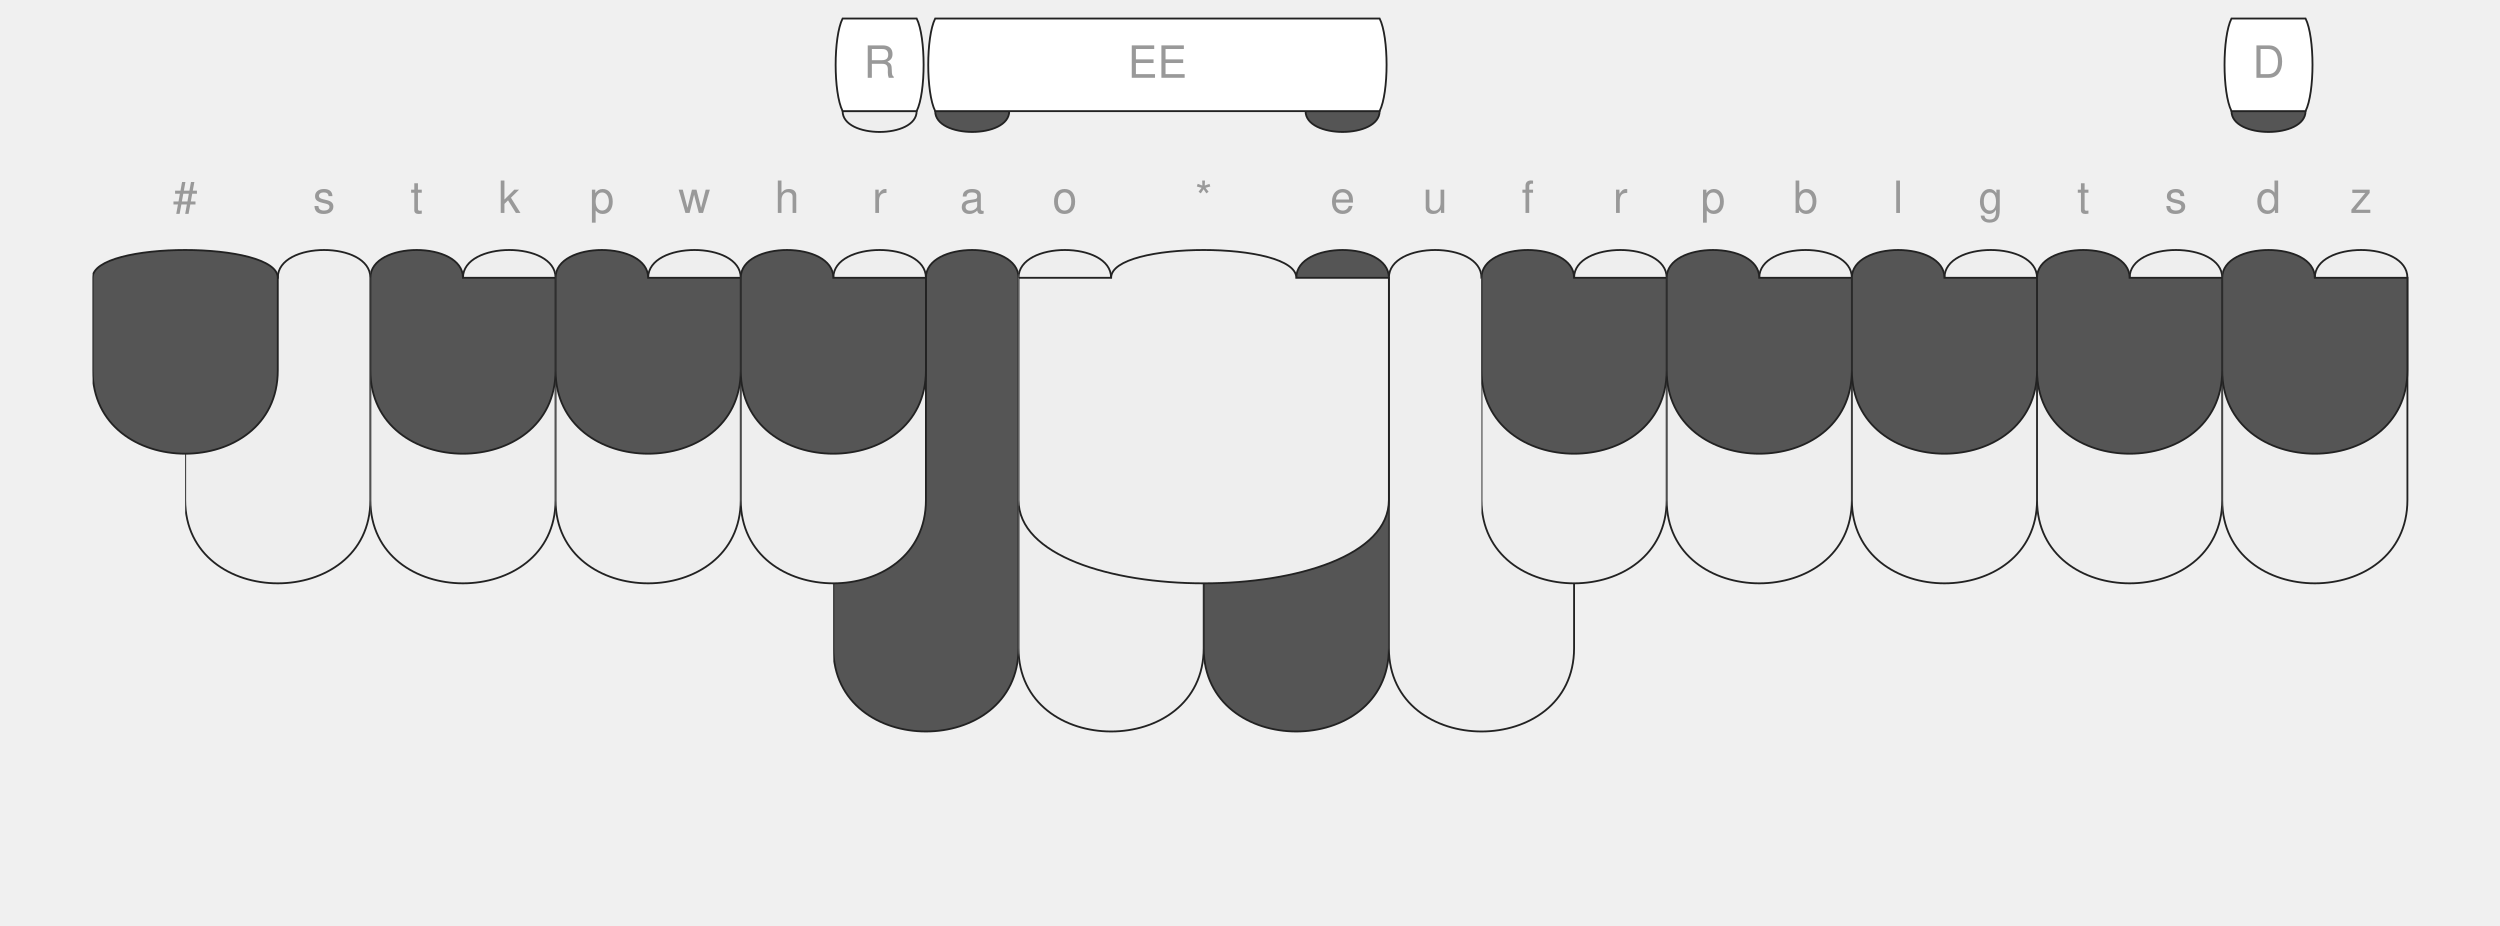
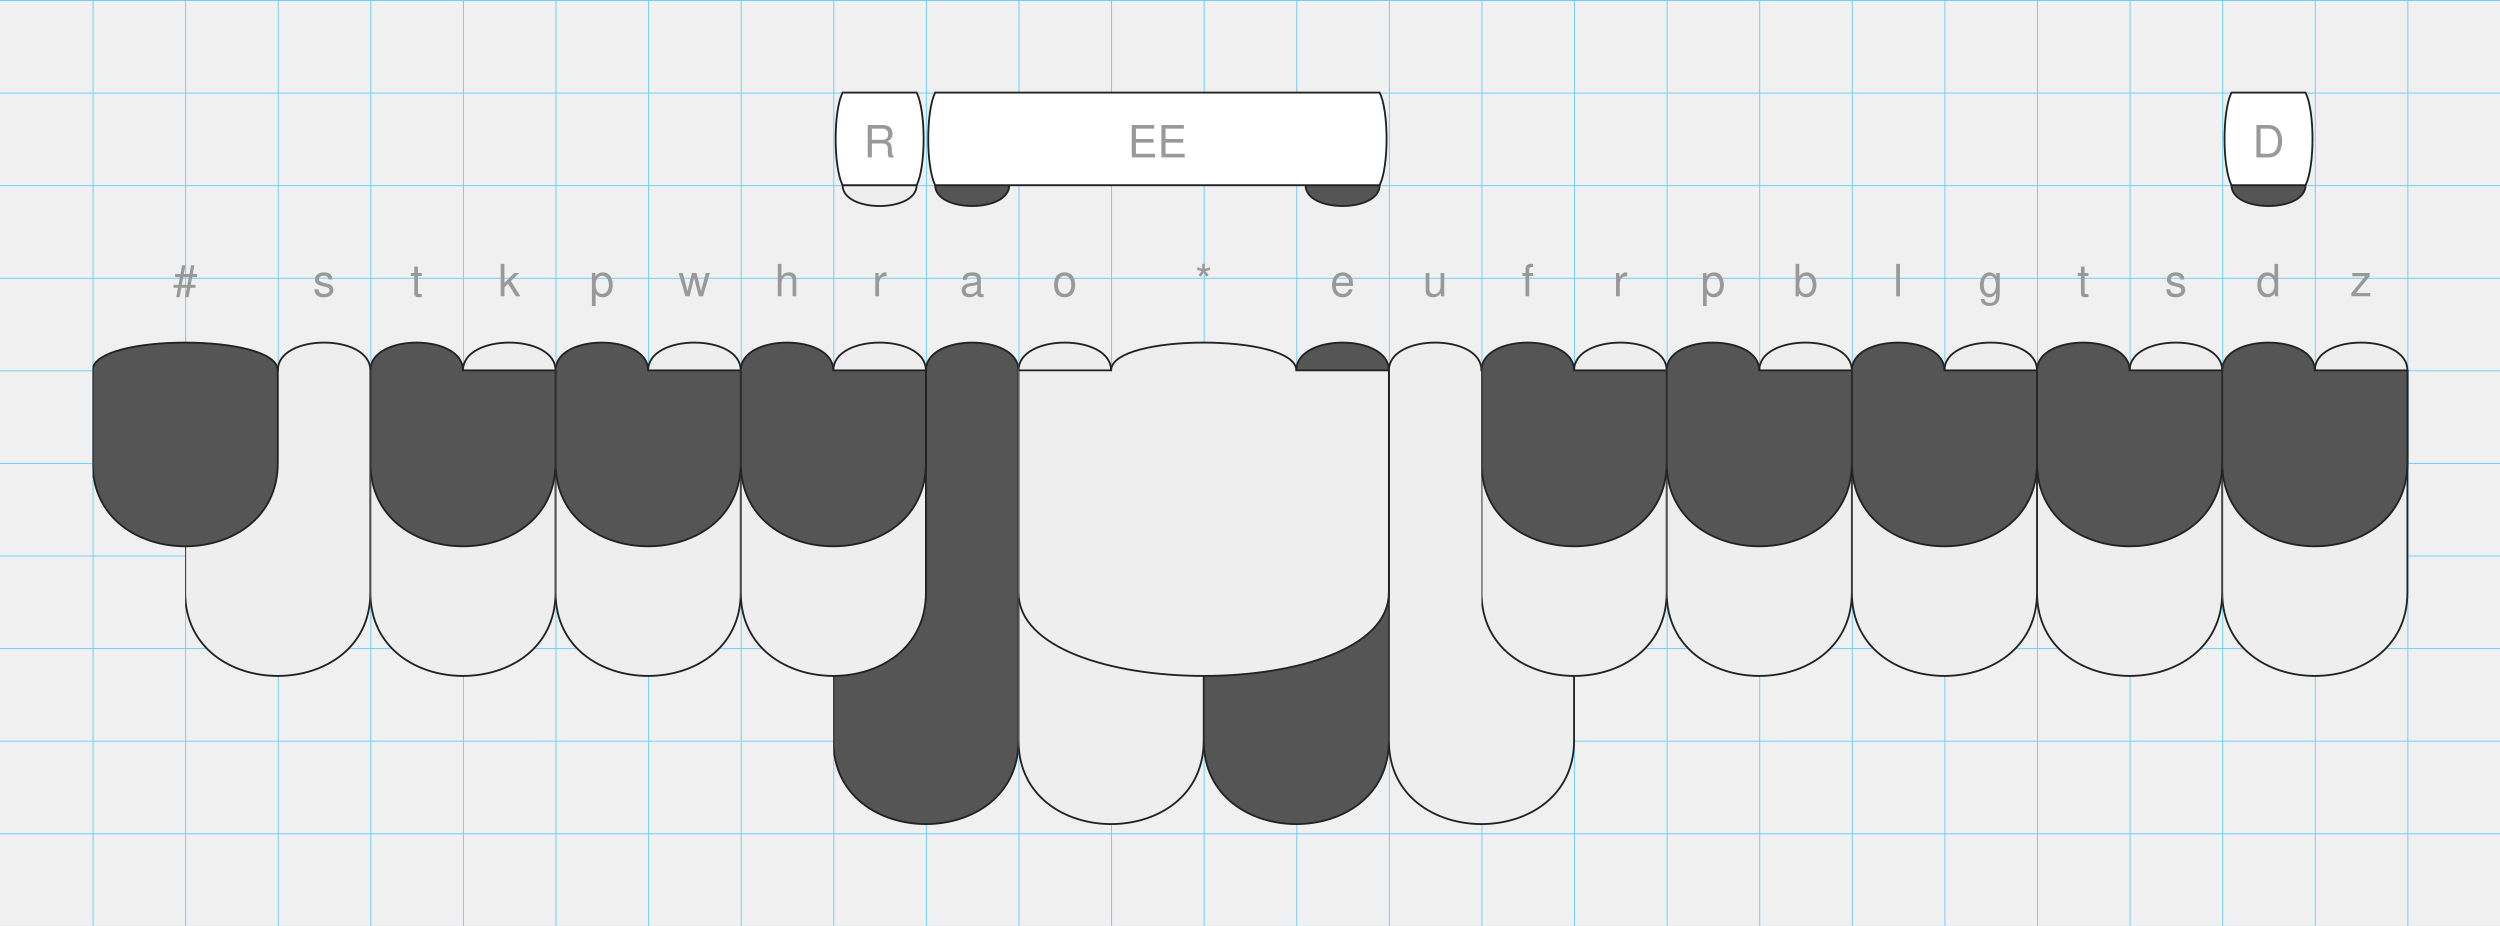
<svg xmlns="http://www.w3.org/2000/svg" xmlns:xlink="http://www.w3.org/1999/xlink" version="1.1" baseProfile="full" viewBox="0 0 1350 500">
  <style type="text/css">
-     .stroked {
+     .rule-line {
+   stroke-width: 1;
+   stroke: #66CCFF;
+ }
+ 
+ .stroked {
  stroke-width: 1;
  stroke: #222;
}

.darkFill {
  fill: #555;
}

.lightFill {
  fill: #eee;
}

.whiteFill {
  fill: #fff;
}

.buttonLabel {
  text-anchor: middle;
  text-transform: capitalize;
  font-family: Helvetica, Arial, sans-serif;
  font-size: 24px;
  fill: #999;
}

svg {
  /* border: 1px dotted white; */
}

  </style>
+   <symbol id="vertical-rule">
+     <path d="M0 0 V 10000" />
+   </symbol>
+   <use xlink:href="#vertical-rule" transform="translate(50)" class="rule-line" />
+   <use xlink:href="#vertical-rule" transform="translate(100)" class="rule-line" />
+   <use xlink:href="#vertical-rule" transform="translate(150)" class="rule-line" />
+   <use xlink:href="#vertical-rule" transform="translate(200)" class="rule-line" />
+   <use xlink:href="#vertical-rule" transform="translate(250)" class="rule-line" />
+   <use xlink:href="#vertical-rule" transform="translate(300)" class="rule-line" />
+   <use xlink:href="#vertical-rule" transform="translate(350)" class="rule-line" />
+   <use xlink:href="#vertical-rule" transform="translate(400)" class="rule-line" />
+   <use xlink:href="#vertical-rule" transform="translate(450)" class="rule-line" />
+   <use xlink:href="#vertical-rule" transform="translate(500)" class="rule-line" />
+   <use xlink:href="#vertical-rule" transform="translate(550)" class="rule-line" />
+   <use xlink:href="#vertical-rule" transform="translate(600)" class="rule-line" />
+   <use xlink:href="#vertical-rule" transform="translate(650)" class="rule-line" />
+   <use xlink:href="#vertical-rule" transform="translate(700)" class="rule-line" />
+   <use xlink:href="#vertical-rule" transform="translate(750)" class="rule-line" />
+   <use xlink:href="#vertical-rule" transform="translate(800)" class="rule-line" />
+   <use xlink:href="#vertical-rule" transform="translate(850)" class="rule-line" />
+   <use xlink:href="#vertical-rule" transform="translate(900)" class="rule-line" />
+   <use xlink:href="#vertical-rule" transform="translate(950)" class="rule-line" />
+   <use xlink:href="#vertical-rule" transform="translate(1000)" class="rule-line" />
+   <use xlink:href="#vertical-rule" transform="translate(1050)" class="rule-line" />
+   <use xlink:href="#vertical-rule" transform="translate(1100)" class="rule-line" />
+   <use xlink:href="#vertical-rule" transform="translate(1150)" class="rule-line" />
+   <use xlink:href="#vertical-rule" transform="translate(1200)" class="rule-line" />
+   <use xlink:href="#vertical-rule" transform="translate(1250)" class="rule-line" />
+   <use xlink:href="#vertical-rule" transform="translate(1300)" class="rule-line" />
+   <symbol id="horizontal-rule">
+     <path d="M0 0 H 10000" />
+   </symbol>
+   <use xlink:href="#horizontal-rule" transform="translate(0 0)" class="rule-line" />
+   <use xlink:href="#horizontal-rule" transform="translate(0 50)" class="rule-line" />
+   <use xlink:href="#horizontal-rule" transform="translate(0 100)" class="rule-line" />
+   <use xlink:href="#horizontal-rule" transform="translate(0 150)" class="rule-line" />
+   <use xlink:href="#horizontal-rule" transform="translate(0 200)" class="rule-line" />
+   <use xlink:href="#horizontal-rule" transform="translate(0 250)" class="rule-line" />
+   <use xlink:href="#horizontal-rule" transform="translate(0 300)" class="rule-line" />
+   <use xlink:href="#horizontal-rule" transform="translate(0 350)" class="rule-line" />
+   <use xlink:href="#horizontal-rule" transform="translate(0 400)" class="rule-line" />
+   <use xlink:href="#horizontal-rule" transform="translate(0 450)" class="rule-line" />
+   <use xlink:href="#horizontal-rule" transform="translate(0 500)" class="rule-line" />
  <symbol id="topRowPath">
    <path d="M 0.0 100 C 0.0 80.0 50.0 80.0 50.0 100 L 100.0 100 L 100.0 150 C 100.0 210.0 0.0 210.0 0.0 150 z" />
  </symbol>
  <symbol id="bottomRowPath">
    <path d="M 0.0 100 L 50.0 100 C 50.0 80.0 100.0 80.0 100.0 100 L 100.0 220 C 100.0 280.0 0.0 280.0 0.0 220 z" />
  </symbol>
  <symbol id="thumbFirstPath">
    <path d="M 0.0 100 L 50.0 100 C 50.0 80.0 100.0 80.0 100.0 100 L 100.0 300 C 100.0 360.0 0.0 360.0 0.0 300 z" />
  </symbol>
  <symbol id="thumbSecondPath">
    <path d="M 0.0 100 C 0.0 80.0 50.0 80.0 50.0 100 L 100.0 100 L 100.0 300 C 100.0 360.0 0.0 360.0 0.0 300 z" />
  </symbol>
  <symbol id="starKeyPath">
    <path d="M 0.0 100 L 50.0 100 C 50.0 80.0 150.0 80.0 150.0 100 L 200.0 100 L 200.0 220 C 200.0 280.0 0.0 280.0 0.0 220 z" />
  </symbol>
  <symbol id="numberKeyPath">
    <path d="M 0.0 100 C 0.0 80.0 100.0 80.0 100.0 100 L 100.0 150 C 100.0 210.0 0.0 210.0 0.0 150 z" />
  </symbol>
  <symbol id="matcher-width-1">
    <path d="M 5.0 100 L 45.0 100 C 45.0 115.0 5.0 115.0 5.0 100 z" />
  </symbol>
  <symbol id="matcher-width-2">
    <path d="M 5.0 100 L 95.0 100 C 95.0 115.0 5.0 115.0 5.0 100 z" />
  </symbol>
  <symbol id="span-width-1">
    <path d="M 5.0 100 L 45.0 100 C 50.0 110 50.0 140 45.0 150 L 5.0 150 C  0 140 0 110 5.0 100 z" />
  </symbol>
  <symbol id="span-width-2">
    <path d="M 5.0 100 L 95.0 100 C 100.0 110 100.0 140 95.0 150 L 5.0 150 C  0 140 0 110 5.0 100 z" />
  </symbol>
  <symbol id="span-width-3">
    <path d="M 5.0 100 L 145.0 100 C 150.0 110 150.0 140 145.0 150 L 5.0 150 C  0 140 0 110 5.0 100 z" />
  </symbol>
  <symbol id="span-width-4">
    <path d="M 5.0 100 L 195.0 100 C 200.0 110 200.0 140 195.0 150 L 5.0 150 C  0 140 0 110 5.0 100 z" />
  </symbol>
  <symbol id="span-width-5">
    <path d="M 5.0 100 L 245.0 100 C 250.0 110 250.0 140 245.0 150 L 5.0 150 C  0 140 0 110 5.0 100 z" />
  </symbol>
  <symbol id="span-width-6">
    <path d="M 5.0 100 L 295.0 100 C 300.0 110 300.0 140 295.0 150 L 5.0 150 C  0 140 0 110 5.0 100 z" />
  </symbol>
  <symbol id="span-width-7">
    <path d="M 5.0 100 L 345.0 100 C 350.0 110 350.0 140 345.0 150 L 5.0 150 C  0 140 0 110 5.0 100 z" />
  </symbol>
  <symbol id="span-width-8">
    <path d="M 5.0 100 L 395.0 100 C 400.0 110 400.0 140 395.0 150 L 5.0 150 C  0 140 0 110 5.0 100 z" />
  </symbol>
  <symbol id="span-width-9">
    <path d="M 5.0 100 L 445.0 100 C 450.0 110 450.0 140 445.0 150 L 5.0 150 C  0 140 0 110 5.0 100 z" />
  </symbol>
  <symbol id="span-width-10">
    <path d="M 5.0 100 L 495.0 100 C 500.0 110 500.0 140 495.0 150 L 5.0 150 C  0 140 0 110 5.0 100 z" />
  </symbol>
  <symbol id="span-width-11">
    <path d="M 5.0 100 L 545.0 100 C 550.0 110 550.0 140 545.0 150 L 5.0 150 C  0 140 0 110 5.0 100 z" />
  </symbol>
  <symbol id="span-width-12">
    <path d="M 5.0 100 L 595.0 100 C 600.0 110 600.0 140 595.0 150 L 5.0 150 C  0 140 0 110 5.0 100 z" />
  </symbol>
  <symbol id="span-width-13">
    <path d="M 5.0 100 L 645.0 100 C 650.0 110 650.0 140 645.0 150 L 5.0 150 C  0 140 0 110 5.0 100 z" />
  </symbol>
  <symbol id="span-width-14">
    <path d="M 5.0 100 L 695.0 100 C 700.0 110 700.0 140 695.0 150 L 5.0 150 C  0 140 0 110 5.0 100 z" />
  </symbol>
  <symbol id="span-width-15">
    <path d="M 5.0 100 L 745.0 100 C 750.0 110 750.0 140 745.0 150 L 5.0 150 C  0 140 0 110 5.0 100 z" />
  </symbol>
-   <g transform="translate(100)">
-     <use xlink:href="#thumbFirstPath" x="350.0" y="50" class="stroked darkFill" />
-     <use xlink:href="#thumbSecondPath" x="450.0" y="50" class="stroked lightFill" />
-     <use xlink:href="#thumbFirstPath" x="550.0" y="50" class="stroked darkFill" />
-     <use xlink:href="#thumbSecondPath" x="650.0" y="50" class="stroked lightFill" />
-     <use xlink:href="#bottomRowPath" x="0" y="50" class="stroked lightFill" />
-     <use xlink:href="#bottomRowPath" x="100" y="50" class="stroked lightFill" />
-     <use xlink:href="#bottomRowPath" x="200" y="50" class="stroked lightFill" />
-     <use xlink:href="#bottomRowPath" x="300" y="50" class="stroked lightFill" />
-     <use xlink:href="#starKeyPath" x="450.0" y="50" class="stroked lightFill" />
-     <use xlink:href="#bottomRowPath" x="700" y="50" class="stroked lightFill" />
-     <use xlink:href="#bottomRowPath" x="800" y="50" class="stroked lightFill" />
-     <use xlink:href="#bottomRowPath" x="900" y="50" class="stroked lightFill" />
-     <use xlink:href="#bottomRowPath" x="1000" y="50" class="stroked lightFill" />
-     <use xlink:href="#bottomRowPath" x="1100" y="50" class="stroked lightFill" />
-     <use xlink:href="#numberKeyPath" x="-50.0" y="50" class="stroked darkFill" />
-     <use xlink:href="#topRowPath" x="100" y="50" class="stroked darkFill" />
-     <use xlink:href="#topRowPath" x="200" y="50" class="stroked darkFill" />
-     <use xlink:href="#topRowPath" x="300" y="50" class="stroked darkFill" />
-     <use xlink:href="#topRowPath" x="700" y="50" class="stroked darkFill" />
-     <use xlink:href="#topRowPath" x="800" y="50" class="stroked darkFill" />
-     <use xlink:href="#topRowPath" x="900" y="50" class="stroked darkFill" />
-     <use xlink:href="#topRowPath" x="1000" y="50" class="stroked darkFill" />
-     <use xlink:href="#topRowPath" x="1100" y="50" class="stroked darkFill" />
-     <text class="buttonLabel" y="115" x="0">
+   <g transform="translate(100 0)">
+     <use xlink:href="#thumbFirstPath" x="350.0" y="100" class="stroked darkFill" />
+     <use xlink:href="#thumbSecondPath" x="450.0" y="100" class="stroked lightFill" />
+     <use xlink:href="#thumbFirstPath" x="550.0" y="100" class="stroked darkFill" />
+     <use xlink:href="#thumbSecondPath" x="650.0" y="100" class="stroked lightFill" />
+     <use xlink:href="#bottomRowPath" x="0" y="100" class="stroked lightFill" />
+     <use xlink:href="#bottomRowPath" x="100" y="100" class="stroked lightFill" />
+     <use xlink:href="#bottomRowPath" x="200" y="100" class="stroked lightFill" />
+     <use xlink:href="#bottomRowPath" x="300" y="100" class="stroked lightFill" />
+     <use xlink:href="#starKeyPath" x="450.0" y="100" class="stroked lightFill" />
+     <use xlink:href="#bottomRowPath" x="700" y="100" class="stroked lightFill" />
+     <use xlink:href="#bottomRowPath" x="800" y="100" class="stroked lightFill" />
+     <use xlink:href="#bottomRowPath" x="900" y="100" class="stroked lightFill" />
+     <use xlink:href="#bottomRowPath" x="1000" y="100" class="stroked lightFill" />
+     <use xlink:href="#bottomRowPath" x="1100" y="100" class="stroked lightFill" />
+     <use xlink:href="#numberKeyPath" x="-50.0" y="100" class="stroked darkFill" />
+     <use xlink:href="#topRowPath" x="100" y="100" class="stroked darkFill" />
+     <use xlink:href="#topRowPath" x="200" y="100" class="stroked darkFill" />
+     <use xlink:href="#topRowPath" x="300" y="100" class="stroked darkFill" />
+     <use xlink:href="#topRowPath" x="700" y="100" class="stroked darkFill" />
+     <use xlink:href="#topRowPath" x="800" y="100" class="stroked darkFill" />
+     <use xlink:href="#topRowPath" x="900" y="100" class="stroked darkFill" />
+     <use xlink:href="#topRowPath" x="1000" y="100" class="stroked darkFill" />
+     <use xlink:href="#topRowPath" x="1100" y="100" class="stroked darkFill" />
+     <text class="buttonLabel" y="160" x="0">
      <tspan>#</tspan>
    </text>
-     <text class="buttonLabel" y="115" x="75">
+     <text class="buttonLabel" y="160" x="75">
      <tspan>s</tspan>
    </text>
-     <text class="buttonLabel" y="115" x="125">
+     <text class="buttonLabel" y="160" x="125">
      <tspan>t</tspan>
    </text>
-     <text class="buttonLabel" y="115" x="175">
+     <text class="buttonLabel" y="160" x="175">
      <tspan>k</tspan>
    </text>
-     <text class="buttonLabel" y="115" x="225">
+     <text class="buttonLabel" y="160" x="225">
      <tspan>p</tspan>
    </text>
-     <text class="buttonLabel" y="115" x="275">
+     <text class="buttonLabel" y="160" x="275">
      <tspan>w</tspan>
    </text>
-     <text class="buttonLabel" y="115" x="325">
+     <text class="buttonLabel" y="160" x="325">
      <tspan>h</tspan>
    </text>
-     <text class="buttonLabel" y="115" x="375">
+     <text class="buttonLabel" y="160" x="375">
      <tspan>r</tspan>
    </text>
-     <text class="buttonLabel" y="115" x="425">
+     <text class="buttonLabel" y="160" x="425">
      <tspan>a</tspan>
    </text>
-     <text class="buttonLabel" y="115" x="475">
+     <text class="buttonLabel" y="160" x="475">
      <tspan>o</tspan>
    </text>
-     <text class="buttonLabel" y="115" x="550">
+     <text class="buttonLabel" y="160" x="550">
      <tspan>*</tspan>
    </text>
-     <text class="buttonLabel" y="115" x="625">
+     <text class="buttonLabel" y="160" x="625">
      <tspan>e</tspan>
    </text>
-     <text class="buttonLabel" y="115" x="675">
+     <text class="buttonLabel" y="160" x="675">
      <tspan>u</tspan>
    </text>
-     <text class="buttonLabel" y="115" x="725">
+     <text class="buttonLabel" y="160" x="725">
      <tspan>f</tspan>
    </text>
-     <text class="buttonLabel" y="115" x="775">
+     <text class="buttonLabel" y="160" x="775">
      <tspan>r</tspan>
    </text>
-     <text class="buttonLabel" y="115" x="825">
+     <text class="buttonLabel" y="160" x="825">
      <tspan>p</tspan>
    </text>
-     <text class="buttonLabel" y="115" x="875">
+     <text class="buttonLabel" y="160" x="875">
      <tspan>b</tspan>
    </text>
-     <text class="buttonLabel" y="115" x="925">
+     <text class="buttonLabel" y="160" x="925">
      <tspan>l</tspan>
    </text>
-     <text class="buttonLabel" y="115" x="975">
+     <text class="buttonLabel" y="160" x="975">
      <tspan>g</tspan>
    </text>
-     <text class="buttonLabel" y="115" x="1025">
+     <text class="buttonLabel" y="160" x="1025">
      <tspan>t</tspan>
    </text>
-     <text class="buttonLabel" y="115" x="1075">
+     <text class="buttonLabel" y="160" x="1075">
      <tspan>s</tspan>
    </text>
-     <text class="buttonLabel" y="115" x="1125">
+     <text class="buttonLabel" y="160" x="1125">
      <tspan>d</tspan>
    </text>
-     <text class="buttonLabel" y="115" x="1175">
+     <text class="buttonLabel" y="160" x="1175">
      <tspan>z</tspan>
    </text>
-     <g>
-       <use xlink:href="#matcher-width-1" x="1100" y="-40" class="stroked darkFill" />
-       <use xlink:href="#span-width-1" x="1100" y="-90" class="stroked whiteFill" />
-       <text class="buttonLabel" x="1125.0" y="42">
-         <tspan>D</tspan>
-       </text>
-     </g>
-     <g>
-       <use xlink:href="#matcher-width-1" x="400" y="-40" class="stroked darkFill" />
-       <use xlink:href="#matcher-width-1" x="600" y="-40" class="stroked darkFill" />
-       <use xlink:href="#span-width-5" x="400" y="-90" class="stroked whiteFill" />
-       <text class="buttonLabel" x="525.0" y="42">
-         <tspan>EE</tspan>
-       </text>
-     </g>
-     <g>
-       <use xlink:href="#matcher-width-1" x="350" y="-40" class="stroked lightFill" />
-       <use xlink:href="#span-width-1" x="350" y="-90" class="stroked whiteFill" />
-       <text class="buttonLabel" x="375.0" y="42">
-         <tspan>R</tspan>
-       </text>
+     <g class="definition-chord" transform="translate(0 0)">
+       <g class="chord-brick">
+         <use xlink:href="#matcher-width-1" x="1100" y="0" class="stroked darkFill" />
+         <use xlink:href="#span-width-1" x="1100" y="-50" class="stroked whiteFill" />
+         <text class="buttonLabel" x="1125.0" y="85">
+           <tspan>D</tspan>
+         </text>
+       </g>
+       <g class="chord-brick">
+         <use xlink:href="#matcher-width-1" x="400" y="0" class="stroked darkFill" />
+         <use xlink:href="#matcher-width-1" x="600" y="0" class="stroked darkFill" />
+         <use xlink:href="#span-width-5" x="400" y="-50" class="stroked whiteFill" />
+         <text class="buttonLabel" x="525.0" y="85">
+           <tspan>EE</tspan>
+         </text>
+       </g>
+       <g class="chord-brick">
+         <use xlink:href="#matcher-width-1" x="350" y="0" class="stroked lightFill" />
+         <use xlink:href="#span-width-1" x="350" y="-50" class="stroked whiteFill" />
+         <text class="buttonLabel" x="375.0" y="85">
+           <tspan>R</tspan>
+         </text>
+       </g>
    </g>
  </g>
</svg>
